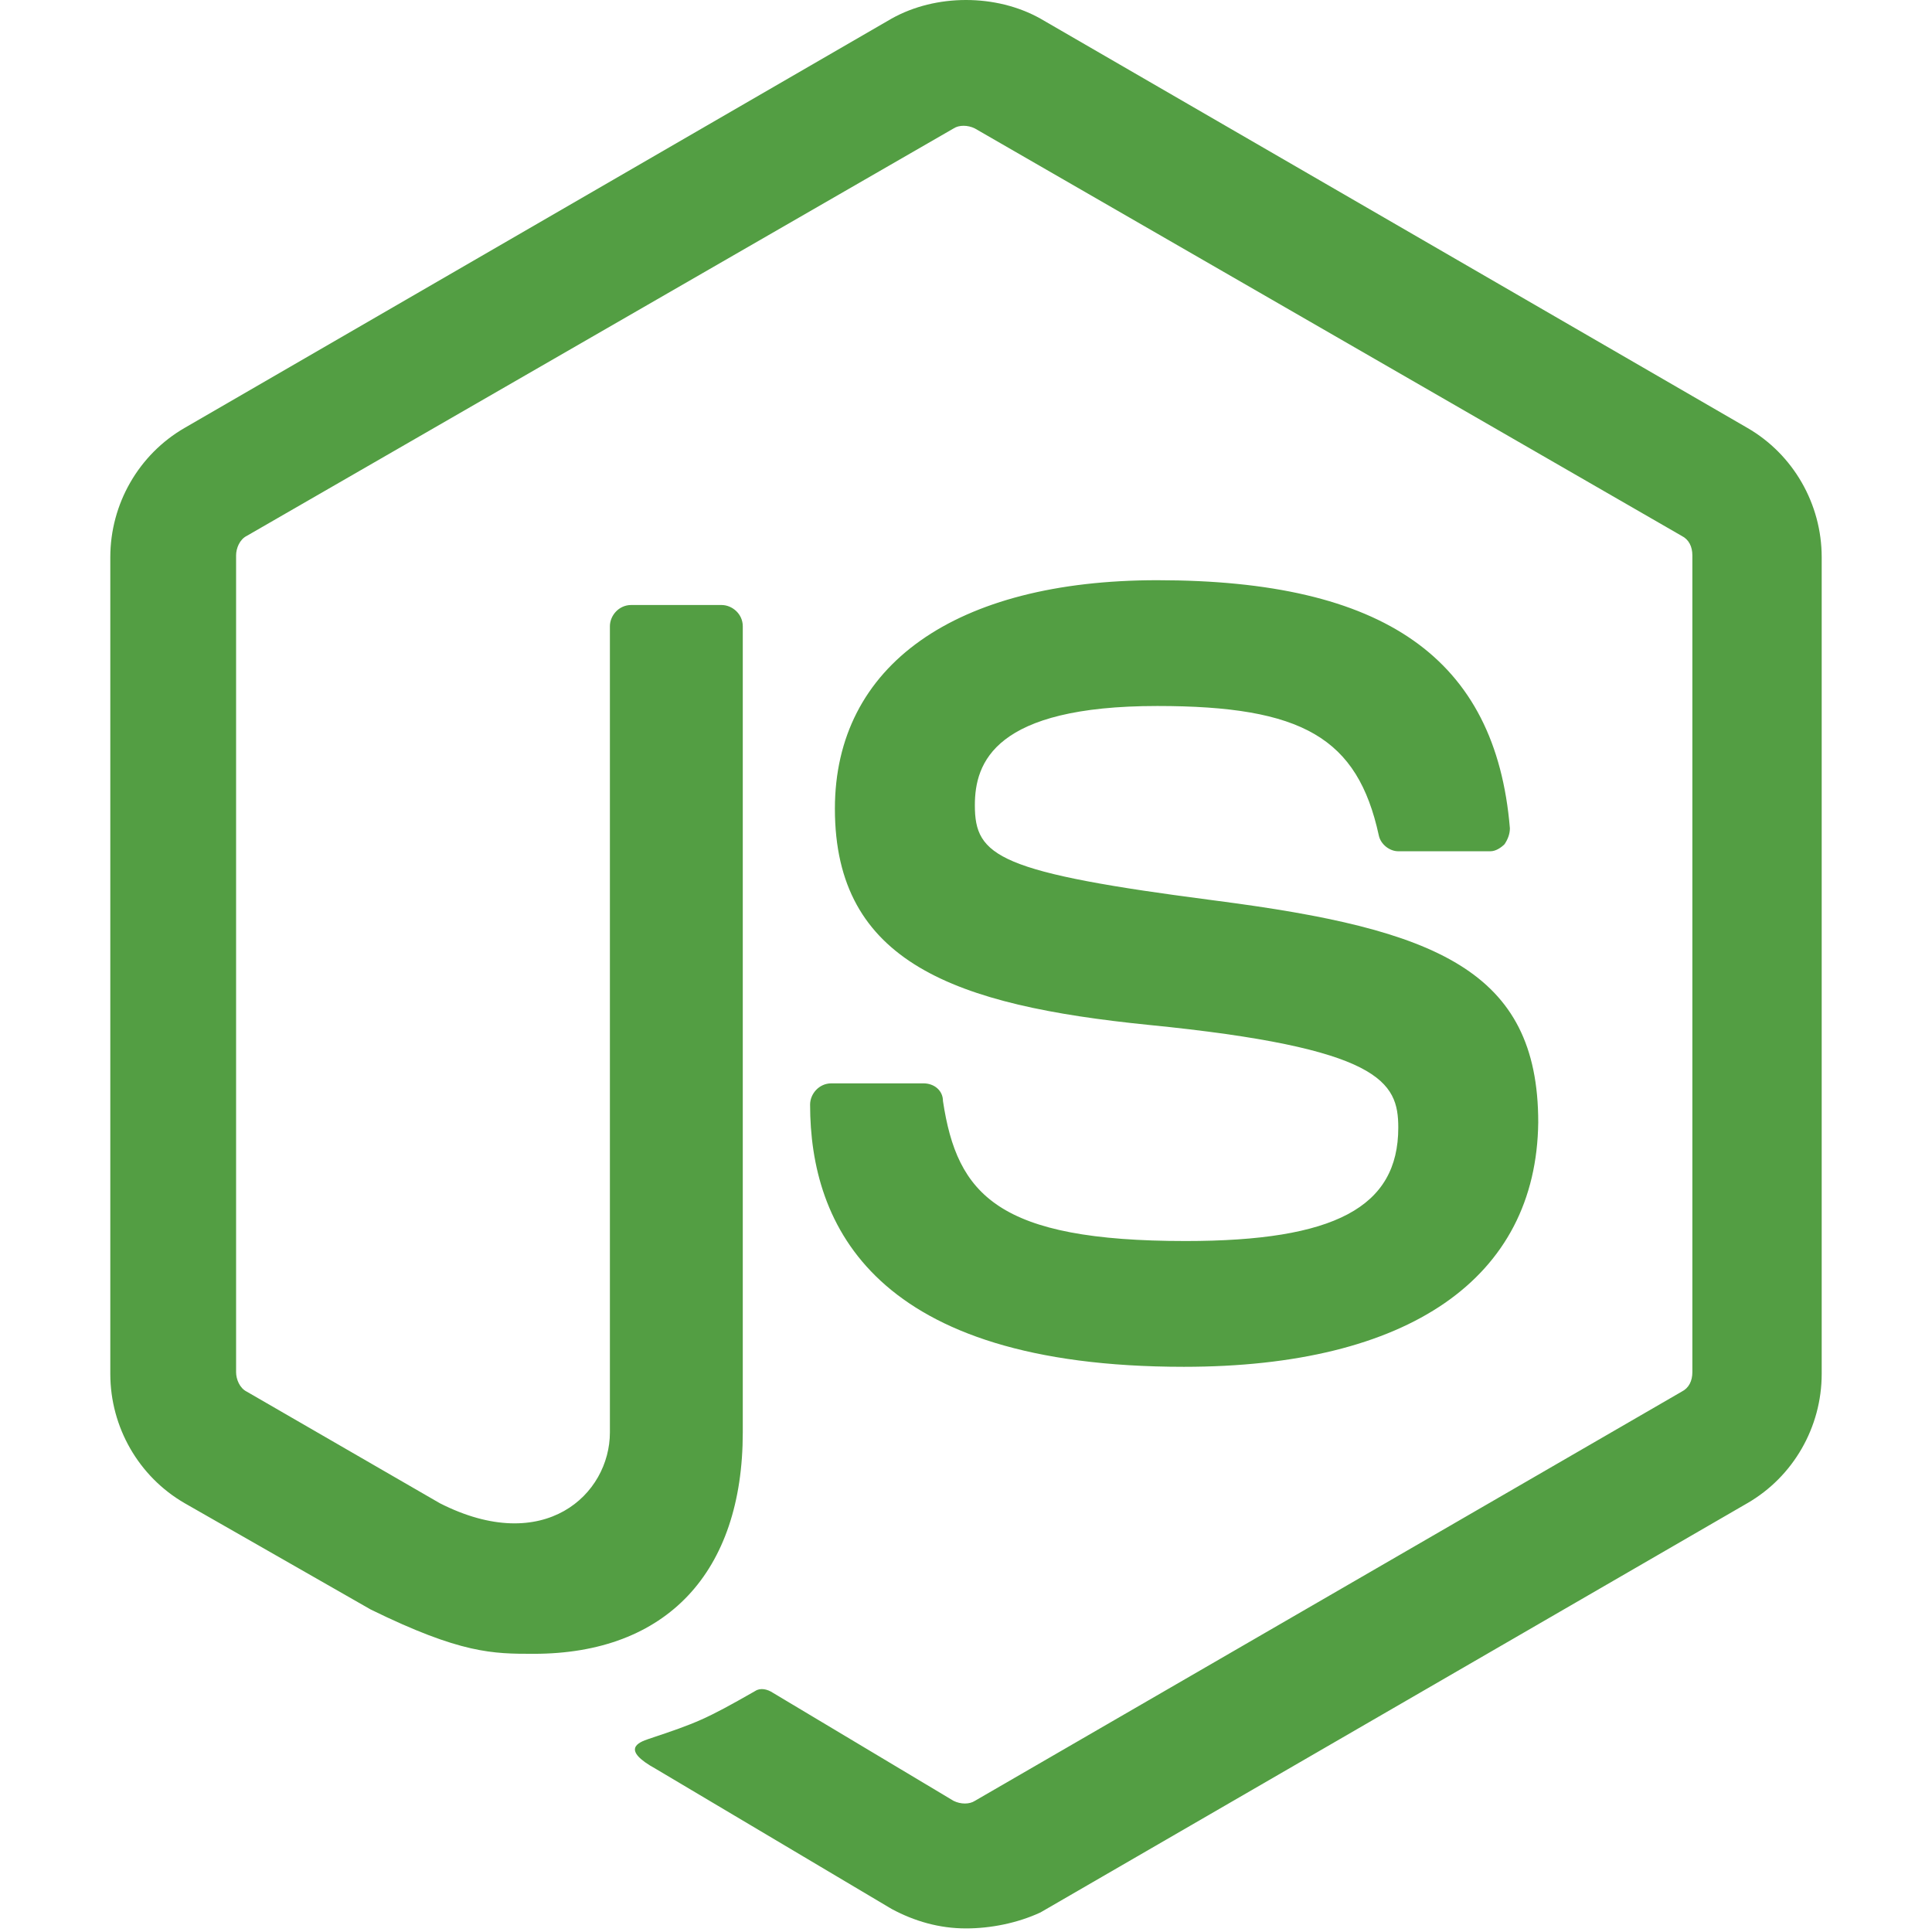
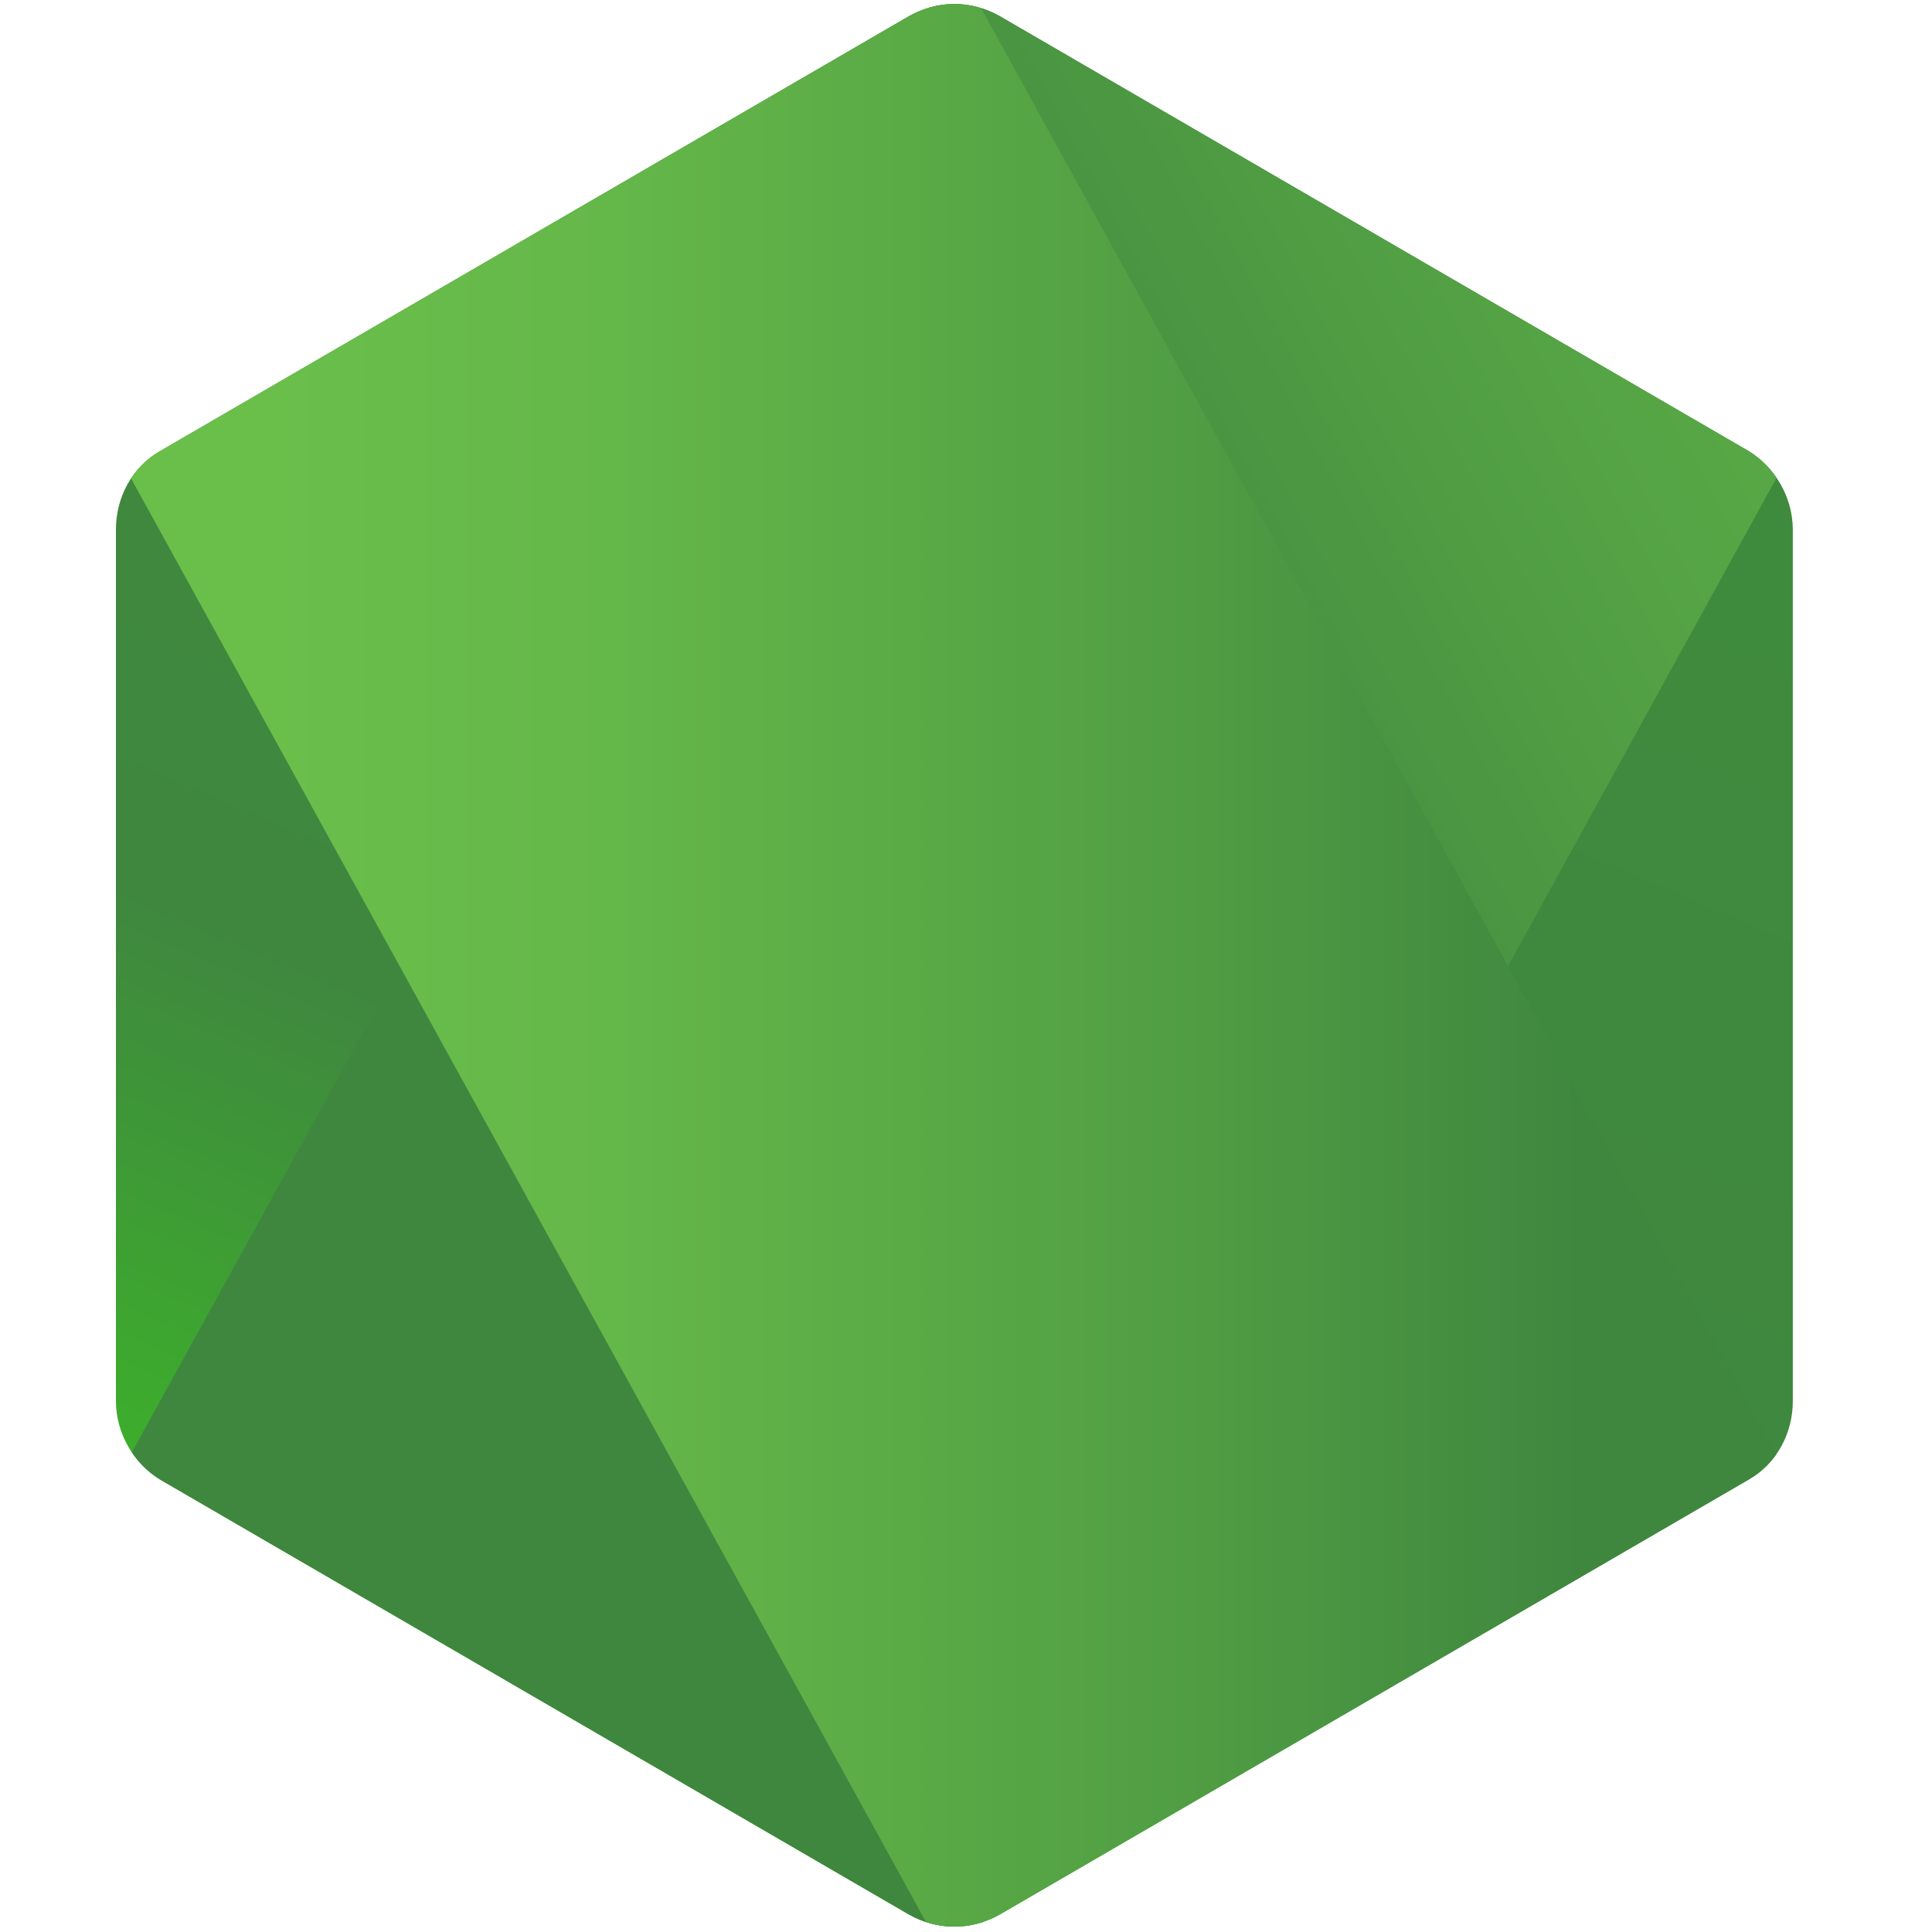
- <svg xmlns="http://www.w3.org/2000/svg" width="800px" height="800px" viewBox="-16.5 0 289 289" version="1.1" preserveAspectRatio="xMidYMid">
-   <g>
-     <path d="M128,288.464 C124.025,288.464 120.315,287.404 116.87,285.549 L81.623,264.613 C76.323,261.698 78.973,260.638 80.563,260.108 C87.718,257.723 89.043,257.193 96.464,252.952 C97.259,252.422 98.319,252.687 99.114,253.217 L126.145,269.383 C127.205,269.913 128.53,269.913 129.325,269.383 L235.064,208.166 C236.124,207.636 236.654,206.576 236.654,205.251 L236.654,83.081 C236.654,81.756 236.124,80.696 235.064,80.166 L129.325,19.213 C128.265,18.683 126.94,18.683 126.145,19.213 L20.406,80.166 C19.346,80.696 18.816,82.021 18.816,83.081 L18.816,205.251 C18.816,206.311 19.346,207.636 20.406,208.166 L49.292,224.861 C64.928,232.812 74.733,223.536 74.733,214.261 L74.733,93.681 C74.733,92.091 76.058,90.501 77.913,90.501 L91.429,90.501 C93.019,90.501 94.609,91.826 94.609,93.681 L94.609,214.261 C94.609,235.197 83.213,247.387 63.337,247.387 C57.242,247.387 52.472,247.387 38.957,240.762 L11.13,224.861 C4.24,220.886 5.68434189e-14,213.466 5.68434189e-14,205.516 L5.68434189e-14,83.346 C5.68434189e-14,75.395 4.24,67.975 11.13,64 L116.87,2.783 C123.495,-0.928 132.505,-0.928 139.13,2.783 L244.87,64 C251.76,67.975 256,75.395 256,83.346 L256,205.516 C256,213.466 251.76,220.886 244.87,224.861 L139.13,286.079 C135.685,287.669 131.71,288.464 128,288.464 L128,288.464 Z M160.596,204.455 C114.219,204.455 104.679,183.255 104.679,165.234 C104.679,163.644 106.004,162.054 107.859,162.054 L121.64,162.054 C123.23,162.054 124.555,163.114 124.555,164.704 C126.675,178.749 132.77,185.64 160.861,185.64 C183.122,185.64 192.663,180.605 192.663,168.679 C192.663,161.789 190.012,156.754 155.296,153.308 C126.41,150.393 108.389,144.033 108.389,120.977 C108.389,99.511 126.41,86.791 156.621,86.791 C190.542,86.791 207.238,98.451 209.358,123.892 C209.358,124.687 209.093,125.482 208.563,126.277 C208.033,126.807 207.238,127.337 206.443,127.337 L192.663,127.337 C191.337,127.337 190.012,126.277 189.747,124.952 C186.567,110.377 178.352,105.607 156.621,105.607 C132.24,105.607 129.325,114.087 129.325,120.447 C129.325,128.133 132.77,130.518 165.631,134.758 C198.228,138.998 213.598,145.093 213.598,167.884 C213.333,191.205 194.253,204.455 160.596,204.455 L160.596,204.455 Z" fill="#539E43" />
-   </g>
+ <svg xmlns="http://www.w3.org/2000/svg" width="200" height="200" viewBox="0 0 44 50">
+   <defs>
+     <clipPath id="hexClip">
+       <path d="M22.872 0.417C22.136 0 21.262 0 20.525 0.417L1.151 11.669C0.414 12.086 0 12.873 0 13.707V36.258C0 37.092 0.46 37.879 1.151 38.296L20.525 49.549C21.262 49.965 22.136 49.965 22.872 49.549L42.247 38.296C42.984 37.879 43.398 37.092 43.398 36.258V13.707C43.398 12.873 42.938 12.086 42.247 11.669L22.872 0.417Z" />
+     </clipPath>
+     <linearGradient id="main" x1="30.33" y1="8.56" x2="14.9" y2="44.7" gradientUnits="userSpaceOnUse">
+       <stop stop-color="#3F8B3D" />
+       <stop offset="0.64" stop-color="#3F873F" />
+       <stop offset="0.93" stop-color="#3DA92E" />
+       <stop offset="1" stop-color="#3DAE2B" />
+     </linearGradient>
+     <linearGradient id="r1" x1="18.8" y1="26.8" x2="68" y2="0.4" gradientUnits="userSpaceOnUse">
+       <stop offset="0.14" stop-color="#3F873F" />
+       <stop offset="0.4" stop-color="#52A044" />
+       <stop offset="0.71" stop-color="#64B749" />
+       <stop offset="0.91" stop-color="#6ABF4B" />
+     </linearGradient>
+     <linearGradient id="r2" x1="0.25" y1="24.5" x2="44" y2="24.5" gradientUnits="userSpaceOnUse">
+       <stop offset="0.09" stop-color="#6ABF4B" />
+       <stop offset="0.29" stop-color="#64B749" />
+       <stop offset="0.6" stop-color="#52A044" />
+       <stop offset="0.86" stop-color="#3F873F" />
+     </linearGradient>
+   </defs>
+   <path fill="url(#main)" d="M22.872 0.417C22.136 0 21.262 0 20.525 0.417L1.151 11.669C0.414 12.086 0 12.873 0 13.707V36.258C0 37.092 0.46 37.879 1.151 38.296L20.525 49.549C21.262 49.965 22.136 49.965 22.872 49.549L42.247 38.296C42.984 37.879 43.398 37.092 43.398 36.258V13.707C43.398 12.873 42.938 12.086 42.247 11.669L22.872 0.417Z" />
+   <polygon fill="url(#r1)" clip-path="url(#hexClip)" points="21.699,-1.047 43.205,11.948 21.699,51.073 0.153,38.055" />
+   <polygon fill="url(#r2)" clip-path="url(#hexClip)" points="21.699,-1.047 0.153,11.948 21.699,51.073 43.205,38.055" />
</svg>
